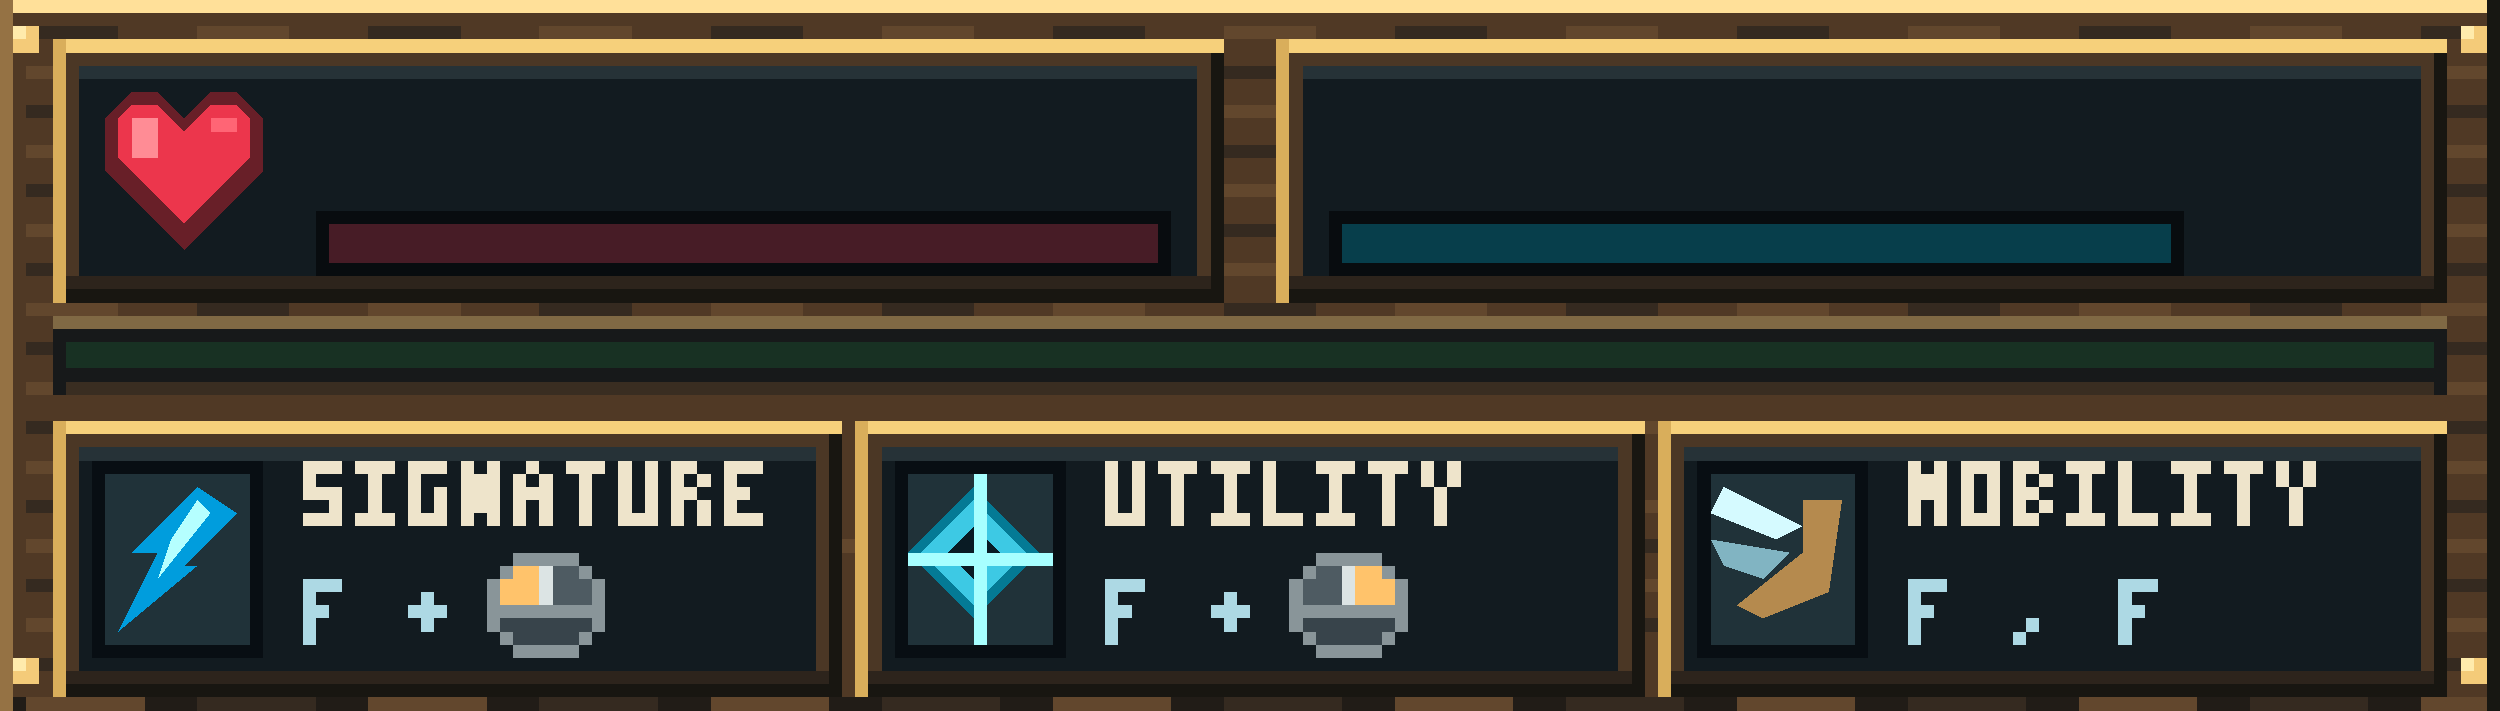
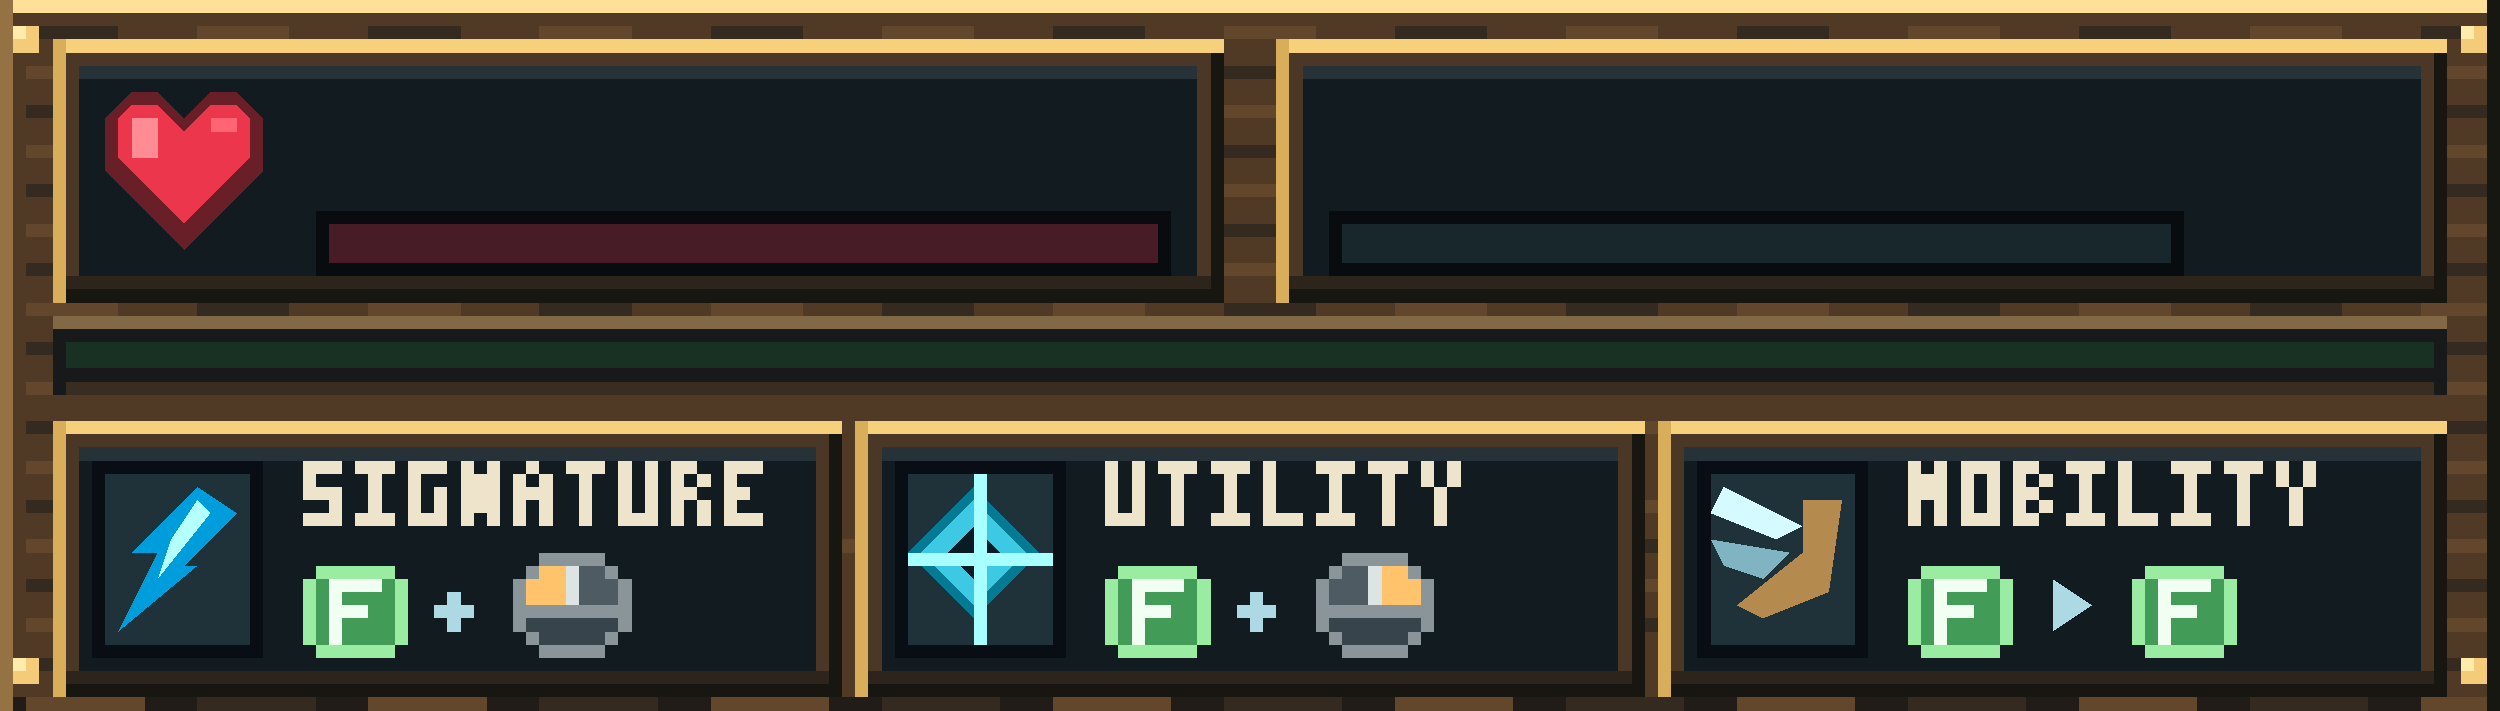
<svg xmlns="http://www.w3.org/2000/svg" width="190" height="54" viewBox="0 0 190 54" shape-rendering="crispEdges">
  <rect x="0" y="0" width="190" height="54" fill="#211c17" />
  <rect x="1" y="1" width="188" height="52" fill="#503925" />
  <rect x="2" y="2" width="7" height="1" fill="#352a20" />
  <rect x="15" y="2" width="7" height="1" fill="#62472d" />
  <rect x="28" y="2" width="7" height="1" fill="#352a20" />
  <rect x="41" y="2" width="7" height="1" fill="#62472d" />
  <rect x="54" y="2" width="7" height="1" fill="#352a20" />
  <rect x="67" y="2" width="7" height="1" fill="#62472d" />
  <rect x="80" y="2" width="7" height="1" fill="#352a20" />
  <rect x="93" y="2" width="7" height="1" fill="#62472d" />
  <rect x="106" y="2" width="7" height="1" fill="#352a20" />
  <rect x="119" y="2" width="7" height="1" fill="#62472d" />
  <rect x="132" y="2" width="7" height="1" fill="#352a20" />
  <rect x="145" y="2" width="7" height="1" fill="#62472d" />
  <rect x="158" y="2" width="7" height="1" fill="#352a20" />
  <rect x="171" y="2" width="7" height="1" fill="#62472d" />
  <rect x="184" y="2" width="7" height="1" fill="#352a20" />
  <rect x="2" y="5" width="10" height="1" fill="#62472d" />
  <rect x="15" y="5" width="10" height="1" fill="#352a20" />
  <rect x="28" y="5" width="10" height="1" fill="#62472d" />
  <rect x="41" y="5" width="10" height="1" fill="#352a20" />
  <rect x="54" y="5" width="10" height="1" fill="#62472d" />
  <rect x="67" y="5" width="10" height="1" fill="#352a20" />
  <rect x="80" y="5" width="10" height="1" fill="#62472d" />
  <rect x="93" y="5" width="10" height="1" fill="#352a20" />
  <rect x="106" y="5" width="10" height="1" fill="#62472d" />
  <rect x="119" y="5" width="10" height="1" fill="#352a20" />
  <rect x="132" y="5" width="10" height="1" fill="#62472d" />
  <rect x="145" y="5" width="10" height="1" fill="#352a20" />
  <rect x="158" y="5" width="10" height="1" fill="#62472d" />
  <rect x="171" y="5" width="10" height="1" fill="#352a20" />
  <rect x="184" y="5" width="10" height="1" fill="#62472d" />
  <rect x="2" y="8" width="6" height="1" fill="#352a20" />
  <rect x="15" y="8" width="6" height="1" fill="#62472d" />
  <rect x="28" y="8" width="6" height="1" fill="#352a20" />
  <rect x="41" y="8" width="6" height="1" fill="#62472d" />
  <rect x="54" y="8" width="6" height="1" fill="#352a20" />
  <rect x="67" y="8" width="6" height="1" fill="#62472d" />
  <rect x="80" y="8" width="6" height="1" fill="#352a20" />
  <rect x="93" y="8" width="6" height="1" fill="#62472d" />
  <rect x="106" y="8" width="6" height="1" fill="#352a20" />
  <rect x="119" y="8" width="6" height="1" fill="#62472d" />
  <rect x="132" y="8" width="6" height="1" fill="#352a20" />
  <rect x="145" y="8" width="6" height="1" fill="#62472d" />
  <rect x="158" y="8" width="6" height="1" fill="#352a20" />
  <rect x="171" y="8" width="6" height="1" fill="#62472d" />
  <rect x="184" y="8" width="6" height="1" fill="#352a20" />
  <rect x="2" y="11" width="9" height="1" fill="#62472d" />
  <rect x="15" y="11" width="9" height="1" fill="#352a20" />
  <rect x="28" y="11" width="9" height="1" fill="#62472d" />
  <rect x="41" y="11" width="9" height="1" fill="#352a20" />
  <rect x="54" y="11" width="9" height="1" fill="#62472d" />
  <rect x="67" y="11" width="9" height="1" fill="#352a20" />
  <rect x="80" y="11" width="9" height="1" fill="#62472d" />
  <rect x="93" y="11" width="9" height="1" fill="#352a20" />
  <rect x="106" y="11" width="9" height="1" fill="#62472d" />
  <rect x="119" y="11" width="9" height="1" fill="#352a20" />
  <rect x="132" y="11" width="9" height="1" fill="#62472d" />
  <rect x="145" y="11" width="9" height="1" fill="#352a20" />
  <rect x="158" y="11" width="9" height="1" fill="#62472d" />
  <rect x="171" y="11" width="9" height="1" fill="#352a20" />
  <rect x="184" y="11" width="9" height="1" fill="#62472d" />
  <rect x="2" y="14" width="5" height="1" fill="#352a20" />
  <rect x="15" y="14" width="5" height="1" fill="#62472d" />
  <rect x="28" y="14" width="5" height="1" fill="#352a20" />
  <rect x="41" y="14" width="5" height="1" fill="#62472d" />
  <rect x="54" y="14" width="5" height="1" fill="#352a20" />
  <rect x="67" y="14" width="5" height="1" fill="#62472d" />
  <rect x="80" y="14" width="5" height="1" fill="#352a20" />
  <rect x="93" y="14" width="5" height="1" fill="#62472d" />
  <rect x="106" y="14" width="5" height="1" fill="#352a20" />
  <rect x="119" y="14" width="5" height="1" fill="#62472d" />
  <rect x="132" y="14" width="5" height="1" fill="#352a20" />
  <rect x="145" y="14" width="5" height="1" fill="#62472d" />
  <rect x="158" y="14" width="5" height="1" fill="#352a20" />
  <rect x="171" y="14" width="5" height="1" fill="#62472d" />
  <rect x="184" y="14" width="5" height="1" fill="#352a20" />
  <rect x="2" y="17" width="8" height="1" fill="#62472d" />
  <rect x="15" y="17" width="8" height="1" fill="#352a20" />
  <rect x="28" y="17" width="8" height="1" fill="#62472d" />
  <rect x="41" y="17" width="8" height="1" fill="#352a20" />
  <rect x="54" y="17" width="8" height="1" fill="#62472d" />
  <rect x="67" y="17" width="8" height="1" fill="#352a20" />
  <rect x="80" y="17" width="8" height="1" fill="#62472d" />
  <rect x="93" y="17" width="8" height="1" fill="#352a20" />
  <rect x="106" y="17" width="8" height="1" fill="#62472d" />
  <rect x="119" y="17" width="8" height="1" fill="#352a20" />
  <rect x="132" y="17" width="8" height="1" fill="#62472d" />
  <rect x="145" y="17" width="8" height="1" fill="#352a20" />
  <rect x="158" y="17" width="8" height="1" fill="#62472d" />
  <rect x="171" y="17" width="8" height="1" fill="#352a20" />
  <rect x="184" y="17" width="8" height="1" fill="#62472d" />
  <rect x="2" y="20" width="11" height="1" fill="#352a20" />
  <rect x="15" y="20" width="11" height="1" fill="#62472d" />
  <rect x="28" y="20" width="11" height="1" fill="#352a20" />
  <rect x="41" y="20" width="11" height="1" fill="#62472d" />
  <rect x="54" y="20" width="11" height="1" fill="#352a20" />
  <rect x="67" y="20" width="11" height="1" fill="#62472d" />
  <rect x="80" y="20" width="11" height="1" fill="#352a20" />
  <rect x="93" y="20" width="11" height="1" fill="#62472d" />
  <rect x="106" y="20" width="11" height="1" fill="#352a20" />
  <rect x="119" y="20" width="11" height="1" fill="#62472d" />
  <rect x="132" y="20" width="11" height="1" fill="#352a20" />
  <rect x="145" y="20" width="11" height="1" fill="#62472d" />
  <rect x="158" y="20" width="11" height="1" fill="#352a20" />
  <rect x="171" y="20" width="11" height="1" fill="#62472d" />
  <rect x="184" y="20" width="11" height="1" fill="#352a20" />
  <rect x="2" y="23" width="7" height="1" fill="#62472d" />
  <rect x="15" y="23" width="7" height="1" fill="#352a20" />
  <rect x="28" y="23" width="7" height="1" fill="#62472d" />
  <rect x="41" y="23" width="7" height="1" fill="#352a20" />
  <rect x="54" y="23" width="7" height="1" fill="#62472d" />
  <rect x="67" y="23" width="7" height="1" fill="#352a20" />
  <rect x="80" y="23" width="7" height="1" fill="#62472d" />
  <rect x="93" y="23" width="7" height="1" fill="#352a20" />
  <rect x="106" y="23" width="7" height="1" fill="#62472d" />
  <rect x="119" y="23" width="7" height="1" fill="#352a20" />
  <rect x="132" y="23" width="7" height="1" fill="#62472d" />
  <rect x="145" y="23" width="7" height="1" fill="#352a20" />
  <rect x="158" y="23" width="7" height="1" fill="#62472d" />
  <rect x="171" y="23" width="7" height="1" fill="#352a20" />
  <rect x="184" y="23" width="7" height="1" fill="#62472d" />
  <rect x="2" y="26" width="10" height="1" fill="#352a20" />
  <rect x="15" y="26" width="10" height="1" fill="#62472d" />
  <rect x="28" y="26" width="10" height="1" fill="#352a20" />
  <rect x="41" y="26" width="10" height="1" fill="#62472d" />
  <rect x="54" y="26" width="10" height="1" fill="#352a20" />
  <rect x="67" y="26" width="10" height="1" fill="#62472d" />
  <rect x="80" y="26" width="10" height="1" fill="#352a20" />
  <rect x="93" y="26" width="10" height="1" fill="#62472d" />
  <rect x="106" y="26" width="10" height="1" fill="#352a20" />
  <rect x="119" y="26" width="10" height="1" fill="#62472d" />
  <rect x="132" y="26" width="10" height="1" fill="#352a20" />
  <rect x="145" y="26" width="10" height="1" fill="#62472d" />
  <rect x="158" y="26" width="10" height="1" fill="#352a20" />
  <rect x="171" y="26" width="10" height="1" fill="#62472d" />
  <rect x="184" y="26" width="10" height="1" fill="#352a20" />
  <rect x="2" y="29" width="6" height="1" fill="#62472d" />
  <rect x="15" y="29" width="6" height="1" fill="#352a20" />
  <rect x="28" y="29" width="6" height="1" fill="#62472d" />
  <rect x="41" y="29" width="6" height="1" fill="#352a20" />
  <rect x="54" y="29" width="6" height="1" fill="#62472d" />
  <rect x="67" y="29" width="6" height="1" fill="#352a20" />
  <rect x="80" y="29" width="6" height="1" fill="#62472d" />
  <rect x="93" y="29" width="6" height="1" fill="#352a20" />
  <rect x="106" y="29" width="6" height="1" fill="#62472d" />
  <rect x="119" y="29" width="6" height="1" fill="#352a20" />
  <rect x="132" y="29" width="6" height="1" fill="#62472d" />
  <rect x="145" y="29" width="6" height="1" fill="#352a20" />
  <rect x="158" y="29" width="6" height="1" fill="#62472d" />
  <rect x="171" y="29" width="6" height="1" fill="#352a20" />
  <rect x="184" y="29" width="6" height="1" fill="#62472d" />
  <rect x="2" y="32" width="9" height="1" fill="#352a20" />
  <rect x="15" y="32" width="9" height="1" fill="#62472d" />
  <rect x="28" y="32" width="9" height="1" fill="#352a20" />
  <rect x="41" y="32" width="9" height="1" fill="#62472d" />
  <rect x="54" y="32" width="9" height="1" fill="#352a20" />
  <rect x="67" y="32" width="9" height="1" fill="#62472d" />
  <rect x="80" y="32" width="9" height="1" fill="#352a20" />
  <rect x="93" y="32" width="9" height="1" fill="#62472d" />
  <rect x="106" y="32" width="9" height="1" fill="#352a20" />
  <rect x="119" y="32" width="9" height="1" fill="#62472d" />
  <rect x="132" y="32" width="9" height="1" fill="#352a20" />
  <rect x="145" y="32" width="9" height="1" fill="#62472d" />
  <rect x="158" y="32" width="9" height="1" fill="#352a20" />
  <rect x="171" y="32" width="9" height="1" fill="#62472d" />
  <rect x="184" y="32" width="9" height="1" fill="#352a20" />
  <rect x="2" y="35" width="5" height="1" fill="#62472d" />
  <rect x="15" y="35" width="5" height="1" fill="#352a20" />
  <rect x="28" y="35" width="5" height="1" fill="#62472d" />
  <rect x="41" y="35" width="5" height="1" fill="#352a20" />
  <rect x="54" y="35" width="5" height="1" fill="#62472d" />
  <rect x="67" y="35" width="5" height="1" fill="#352a20" />
  <rect x="80" y="35" width="5" height="1" fill="#62472d" />
  <rect x="93" y="35" width="5" height="1" fill="#352a20" />
  <rect x="106" y="35" width="5" height="1" fill="#62472d" />
  <rect x="119" y="35" width="5" height="1" fill="#352a20" />
  <rect x="132" y="35" width="5" height="1" fill="#62472d" />
  <rect x="145" y="35" width="5" height="1" fill="#352a20" />
  <rect x="158" y="35" width="5" height="1" fill="#62472d" />
  <rect x="171" y="35" width="5" height="1" fill="#352a20" />
  <rect x="184" y="35" width="5" height="1" fill="#62472d" />
  <rect x="2" y="38" width="8" height="1" fill="#352a20" />
  <rect x="15" y="38" width="8" height="1" fill="#62472d" />
  <rect x="28" y="38" width="8" height="1" fill="#352a20" />
  <rect x="41" y="38" width="8" height="1" fill="#62472d" />
  <rect x="54" y="38" width="8" height="1" fill="#352a20" />
  <rect x="67" y="38" width="8" height="1" fill="#62472d" />
  <rect x="80" y="38" width="8" height="1" fill="#352a20" />
  <rect x="93" y="38" width="8" height="1" fill="#62472d" />
  <rect x="106" y="38" width="8" height="1" fill="#352a20" />
  <rect x="119" y="38" width="8" height="1" fill="#62472d" />
  <rect x="132" y="38" width="8" height="1" fill="#352a20" />
  <rect x="145" y="38" width="8" height="1" fill="#62472d" />
  <rect x="158" y="38" width="8" height="1" fill="#352a20" />
  <rect x="171" y="38" width="8" height="1" fill="#62472d" />
  <rect x="184" y="38" width="8" height="1" fill="#352a20" />
  <rect x="2" y="41" width="11" height="1" fill="#62472d" />
  <rect x="15" y="41" width="11" height="1" fill="#352a20" />
  <rect x="28" y="41" width="11" height="1" fill="#62472d" />
  <rect x="41" y="41" width="11" height="1" fill="#352a20" />
  <rect x="54" y="41" width="11" height="1" fill="#62472d" />
  <rect x="67" y="41" width="11" height="1" fill="#352a20" />
  <rect x="80" y="41" width="11" height="1" fill="#62472d" />
  <rect x="93" y="41" width="11" height="1" fill="#352a20" />
  <rect x="106" y="41" width="11" height="1" fill="#62472d" />
  <rect x="119" y="41" width="11" height="1" fill="#352a20" />
  <rect x="132" y="41" width="11" height="1" fill="#62472d" />
  <rect x="145" y="41" width="11" height="1" fill="#352a20" />
  <rect x="158" y="41" width="11" height="1" fill="#62472d" />
  <rect x="171" y="41" width="11" height="1" fill="#352a20" />
  <rect x="184" y="41" width="11" height="1" fill="#62472d" />
  <rect x="2" y="44" width="7" height="1" fill="#352a20" />
  <rect x="15" y="44" width="7" height="1" fill="#62472d" />
  <rect x="28" y="44" width="7" height="1" fill="#352a20" />
  <rect x="41" y="44" width="7" height="1" fill="#62472d" />
  <rect x="54" y="44" width="7" height="1" fill="#352a20" />
  <rect x="67" y="44" width="7" height="1" fill="#62472d" />
  <rect x="80" y="44" width="7" height="1" fill="#352a20" />
  <rect x="93" y="44" width="7" height="1" fill="#62472d" />
  <rect x="106" y="44" width="7" height="1" fill="#352a20" />
  <rect x="119" y="44" width="7" height="1" fill="#62472d" />
  <rect x="132" y="44" width="7" height="1" fill="#352a20" />
  <rect x="145" y="44" width="7" height="1" fill="#62472d" />
  <rect x="158" y="44" width="7" height="1" fill="#352a20" />
  <rect x="171" y="44" width="7" height="1" fill="#62472d" />
  <rect x="184" y="44" width="7" height="1" fill="#352a20" />
  <rect x="2" y="47" width="10" height="1" fill="#62472d" />
  <rect x="15" y="47" width="10" height="1" fill="#352a20" />
  <rect x="28" y="47" width="10" height="1" fill="#62472d" />
  <rect x="41" y="47" width="10" height="1" fill="#352a20" />
  <rect x="54" y="47" width="10" height="1" fill="#62472d" />
  <rect x="67" y="47" width="10" height="1" fill="#352a20" />
  <rect x="80" y="47" width="10" height="1" fill="#62472d" />
  <rect x="93" y="47" width="10" height="1" fill="#352a20" />
  <rect x="106" y="47" width="10" height="1" fill="#62472d" />
  <rect x="119" y="47" width="10" height="1" fill="#352a20" />
  <rect x="132" y="47" width="10" height="1" fill="#62472d" />
  <rect x="145" y="47" width="10" height="1" fill="#352a20" />
  <rect x="158" y="47" width="10" height="1" fill="#62472d" />
  <rect x="171" y="47" width="10" height="1" fill="#352a20" />
  <rect x="184" y="47" width="10" height="1" fill="#62472d" />
  <rect x="2" y="50" width="6" height="1" fill="#352a20" />
  <rect x="15" y="50" width="6" height="1" fill="#62472d" />
  <rect x="28" y="50" width="6" height="1" fill="#352a20" />
  <rect x="41" y="50" width="6" height="1" fill="#62472d" />
  <rect x="54" y="50" width="6" height="1" fill="#352a20" />
  <rect x="67" y="50" width="6" height="1" fill="#62472d" />
  <rect x="80" y="50" width="6" height="1" fill="#352a20" />
  <rect x="93" y="50" width="6" height="1" fill="#62472d" />
  <rect x="106" y="50" width="6" height="1" fill="#352a20" />
  <rect x="119" y="50" width="6" height="1" fill="#62472d" />
  <rect x="132" y="50" width="6" height="1" fill="#352a20" />
  <rect x="145" y="50" width="6" height="1" fill="#62472d" />
  <rect x="158" y="50" width="6" height="1" fill="#352a20" />
  <rect x="171" y="50" width="6" height="1" fill="#62472d" />
  <rect x="184" y="50" width="6" height="1" fill="#352a20" />
  <rect x="2" y="53" width="9" height="1" fill="#62472d" />
  <rect x="15" y="53" width="9" height="1" fill="#352a20" />
  <rect x="28" y="53" width="9" height="1" fill="#62472d" />
  <rect x="41" y="53" width="9" height="1" fill="#352a20" />
  <rect x="54" y="53" width="9" height="1" fill="#62472d" />
  <rect x="67" y="53" width="9" height="1" fill="#352a20" />
  <rect x="80" y="53" width="9" height="1" fill="#62472d" />
  <rect x="93" y="53" width="9" height="1" fill="#352a20" />
  <rect x="106" y="53" width="9" height="1" fill="#62472d" />
  <rect x="119" y="53" width="9" height="1" fill="#352a20" />
  <rect x="132" y="53" width="9" height="1" fill="#62472d" />
  <rect x="145" y="53" width="9" height="1" fill="#352a20" />
  <rect x="158" y="53" width="9" height="1" fill="#62472d" />
  <rect x="171" y="53" width="9" height="1" fill="#352a20" />
  <rect x="184" y="53" width="9" height="1" fill="#62472d" />
  <rect x="0" y="0" width="190" height="1" fill="#ffe099" />
  <rect x="0" y="0" width="1" height="54" fill="#957244" />
  <rect x="189" y="0" width="1" height="54" fill="#171712" />
  <rect x="4" y="3" width="89" height="20" fill="#181611" />
  <rect x="4" y="3" width="89" height="1" fill="#f6d07b" />
  <rect x="4" y="3" width="1" height="20" fill="#d9ae5b" />
  <rect x="5" y="4" width="87" height="18" fill="#4b3725" />
  <rect x="6" y="5" width="85" height="16" fill="#121b20" />
  <rect x="6" y="5" width="85" height="1" fill="#263237" />
  <rect x="5" y="21" width="87" height="1" fill="#2d241c" />
  <rect x="97" y="3" width="89" height="20" fill="#181611" />
  <rect x="97" y="3" width="89" height="1" fill="#f6d07b" />
  <rect x="97" y="3" width="1" height="20" fill="#d9ae5b" />
  <rect x="98" y="4" width="87" height="18" fill="#4b3725" />
  <rect x="99" y="5" width="85" height="16" fill="#121b20" />
  <rect x="99" y="5" width="85" height="1" fill="#263237" />
  <rect x="98" y="21" width="87" height="1" fill="#2d241c" />
  <g transform="translate(8 7)">
    <polygon points="0,2 2,0 4,0 6,2 8,0 10,0 12,2 12,6 6,12 0,6" fill="#681f28" />
    <polygon points="1,2 2,1 4,1 6,3 8,1 10,1 11,2 11,5 6,10 1,5" fill="#ec364c" />
    <rect x="2" y="2" width="2" height="3" fill="#ff8c95" />
    <rect x="8" y="2" width="2" height="1" fill="#ff6575" />
  </g>
  <rect x="24" y="16" width="65" height="5" fill="#080c0f" />
  <rect x="25" y="17" width="63" height="3" fill="#471c26" />
  <rect x="101" y="16" width="65" height="5" fill="#080c0f" />
-   <rect x="102" y="17" width="63" height="3" fill="#073e4b" />
+   <rect x="102" y="17" width="63" height="3" fill="#18272b" />
  <rect x="4" y="24" width="182" height="6" fill="#17191a" />
  <rect x="4" y="24" width="182" height="1" fill="#806944" />
  <rect x="5" y="26" width="180" height="2" fill="#183123" />
  <rect x="5" y="29" width="180" height="1" fill="#392d21" />
  <rect x="4" y="32" width="60" height="21" fill="#181611" />
  <rect x="4" y="32" width="60" height="1" fill="#f6d07b" />
  <rect x="4" y="32" width="1" height="21" fill="#d9ae5b" />
  <rect x="5" y="33" width="58" height="19" fill="#4b3725" />
  <rect x="6" y="34" width="56" height="17" fill="#121b20" />
  <rect x="6" y="34" width="56" height="1" fill="#263237" />
  <rect x="5" y="51" width="58" height="1" fill="#2d241c" />
  <rect x="7" y="35" width="13" height="15" fill="#080e13" />
  <rect x="8" y="36" width="11" height="13" fill="#203239" />
  <polygon points="15,37 18,39 14,43 15,43 9,48 12,42 10,42" fill="#009ddd" />
  <polygon points="15,38 16,39 12,44 13,41" fill="#b5ffff" />
  <rect x="23" y="35" width="1" height="1" fill="#eee4cb" />
  <rect x="24" y="35" width="1" height="1" fill="#eee4cb" />
  <rect x="25" y="35" width="1" height="1" fill="#eee4cb" />
  <rect x="23" y="36" width="1" height="1" fill="#eee4cb" />
  <rect x="23" y="37" width="1" height="1" fill="#eee4cb" />
  <rect x="24" y="37" width="1" height="1" fill="#eee4cb" />
  <rect x="25" y="37" width="1" height="1" fill="#eee4cb" />
  <rect x="25" y="38" width="1" height="1" fill="#eee4cb" />
  <rect x="23" y="39" width="1" height="1" fill="#eee4cb" />
  <rect x="24" y="39" width="1" height="1" fill="#eee4cb" />
  <rect x="25" y="39" width="1" height="1" fill="#eee4cb" />
  <rect x="27" y="35" width="1" height="1" fill="#eee4cb" />
  <rect x="28" y="35" width="1" height="1" fill="#eee4cb" />
  <rect x="29" y="35" width="1" height="1" fill="#eee4cb" />
  <rect x="28" y="36" width="1" height="1" fill="#eee4cb" />
  <rect x="28" y="37" width="1" height="1" fill="#eee4cb" />
  <rect x="28" y="38" width="1" height="1" fill="#eee4cb" />
  <rect x="27" y="39" width="1" height="1" fill="#eee4cb" />
  <rect x="28" y="39" width="1" height="1" fill="#eee4cb" />
  <rect x="29" y="39" width="1" height="1" fill="#eee4cb" />
  <rect x="31" y="35" width="1" height="1" fill="#eee4cb" />
  <rect x="32" y="35" width="1" height="1" fill="#eee4cb" />
  <rect x="33" y="35" width="1" height="1" fill="#eee4cb" />
  <rect x="31" y="36" width="1" height="1" fill="#eee4cb" />
  <rect x="31" y="37" width="1" height="1" fill="#eee4cb" />
  <rect x="33" y="37" width="1" height="1" fill="#eee4cb" />
  <rect x="31" y="38" width="1" height="1" fill="#eee4cb" />
  <rect x="33" y="38" width="1" height="1" fill="#eee4cb" />
  <rect x="31" y="39" width="1" height="1" fill="#eee4cb" />
  <rect x="32" y="39" width="1" height="1" fill="#eee4cb" />
  <rect x="33" y="39" width="1" height="1" fill="#eee4cb" />
  <rect x="35" y="35" width="1" height="1" fill="#eee4cb" />
  <rect x="37" y="35" width="1" height="1" fill="#eee4cb" />
  <rect x="35" y="36" width="1" height="1" fill="#eee4cb" />
  <rect x="36" y="36" width="1" height="1" fill="#eee4cb" />
  <rect x="37" y="36" width="1" height="1" fill="#eee4cb" />
  <rect x="35" y="37" width="1" height="1" fill="#eee4cb" />
  <rect x="36" y="37" width="1" height="1" fill="#eee4cb" />
  <rect x="37" y="37" width="1" height="1" fill="#eee4cb" />
  <rect x="35" y="38" width="1" height="1" fill="#eee4cb" />
  <rect x="36" y="38" width="1" height="1" fill="#eee4cb" />
  <rect x="37" y="38" width="1" height="1" fill="#eee4cb" />
  <rect x="35" y="39" width="1" height="1" fill="#eee4cb" />
  <rect x="37" y="39" width="1" height="1" fill="#eee4cb" />
  <rect x="40" y="35" width="1" height="1" fill="#eee4cb" />
  <rect x="39" y="36" width="1" height="1" fill="#eee4cb" />
  <rect x="41" y="36" width="1" height="1" fill="#eee4cb" />
  <rect x="39" y="37" width="1" height="1" fill="#eee4cb" />
  <rect x="40" y="37" width="1" height="1" fill="#eee4cb" />
  <rect x="41" y="37" width="1" height="1" fill="#eee4cb" />
  <rect x="39" y="38" width="1" height="1" fill="#eee4cb" />
  <rect x="41" y="38" width="1" height="1" fill="#eee4cb" />
  <rect x="39" y="39" width="1" height="1" fill="#eee4cb" />
  <rect x="41" y="39" width="1" height="1" fill="#eee4cb" />
  <rect x="43" y="35" width="1" height="1" fill="#eee4cb" />
  <rect x="44" y="35" width="1" height="1" fill="#eee4cb" />
  <rect x="45" y="35" width="1" height="1" fill="#eee4cb" />
  <rect x="44" y="36" width="1" height="1" fill="#eee4cb" />
  <rect x="44" y="37" width="1" height="1" fill="#eee4cb" />
  <rect x="44" y="38" width="1" height="1" fill="#eee4cb" />
  <rect x="44" y="39" width="1" height="1" fill="#eee4cb" />
  <rect x="47" y="35" width="1" height="1" fill="#eee4cb" />
  <rect x="49" y="35" width="1" height="1" fill="#eee4cb" />
  <rect x="47" y="36" width="1" height="1" fill="#eee4cb" />
  <rect x="49" y="36" width="1" height="1" fill="#eee4cb" />
  <rect x="47" y="37" width="1" height="1" fill="#eee4cb" />
  <rect x="49" y="37" width="1" height="1" fill="#eee4cb" />
  <rect x="47" y="38" width="1" height="1" fill="#eee4cb" />
  <rect x="49" y="38" width="1" height="1" fill="#eee4cb" />
  <rect x="47" y="39" width="1" height="1" fill="#eee4cb" />
  <rect x="48" y="39" width="1" height="1" fill="#eee4cb" />
  <rect x="49" y="39" width="1" height="1" fill="#eee4cb" />
  <rect x="51" y="35" width="1" height="1" fill="#eee4cb" />
  <rect x="52" y="35" width="1" height="1" fill="#eee4cb" />
  <rect x="51" y="36" width="1" height="1" fill="#eee4cb" />
  <rect x="53" y="36" width="1" height="1" fill="#eee4cb" />
  <rect x="51" y="37" width="1" height="1" fill="#eee4cb" />
  <rect x="52" y="37" width="1" height="1" fill="#eee4cb" />
  <rect x="51" y="38" width="1" height="1" fill="#eee4cb" />
  <rect x="53" y="38" width="1" height="1" fill="#eee4cb" />
  <rect x="51" y="39" width="1" height="1" fill="#eee4cb" />
  <rect x="53" y="39" width="1" height="1" fill="#eee4cb" />
  <rect x="55" y="35" width="1" height="1" fill="#eee4cb" />
  <rect x="56" y="35" width="1" height="1" fill="#eee4cb" />
  <rect x="57" y="35" width="1" height="1" fill="#eee4cb" />
  <rect x="55" y="36" width="1" height="1" fill="#eee4cb" />
  <rect x="55" y="37" width="1" height="1" fill="#eee4cb" />
  <rect x="56" y="37" width="1" height="1" fill="#eee4cb" />
  <rect x="55" y="38" width="1" height="1" fill="#eee4cb" />
  <rect x="55" y="39" width="1" height="1" fill="#eee4cb" />
  <rect x="56" y="39" width="1" height="1" fill="#eee4cb" />
  <rect x="57" y="39" width="1" height="1" fill="#eee4cb" />
-   <rect x="23" y="44" width="1" height="1" fill="#add9e4" />
-   <rect x="24" y="44" width="1" height="1" fill="#add9e4" />
-   <rect x="25" y="44" width="1" height="1" fill="#add9e4" />
-   <rect x="23" y="45" width="1" height="1" fill="#add9e4" />
-   <rect x="23" y="46" width="1" height="1" fill="#add9e4" />
-   <rect x="24" y="46" width="1" height="1" fill="#add9e4" />
-   <rect x="23" y="47" width="1" height="1" fill="#add9e4" />
-   <rect x="23" y="48" width="1" height="1" fill="#add9e4" />
-   <rect x="32" y="45" width="1" height="1" fill="#add9e4" />
-   <rect x="31" y="46" width="1" height="1" fill="#add9e4" />
-   <rect x="32" y="46" width="1" height="1" fill="#add9e4" />
+   <rect x="24" y="43" width="6" height="7" fill="#9beca3" />
+   <rect x="23" y="44" width="8" height="5" fill="#9beca3" />
+   <rect x="24" y="44" width="6" height="5" fill="#439b58" />
+   <rect x="25" y="44" width="1" height="1" fill="#f0fff2" />
+   <rect x="26" y="44" width="1" height="1" fill="#f0fff2" />
+   <rect x="27" y="44" width="1" height="1" fill="#f0fff2" />
+   <rect x="28" y="44" width="1" height="1" fill="#f0fff2" />
+   <rect x="25" y="45" width="1" height="1" fill="#f0fff2" />
+   <rect x="25" y="46" width="1" height="1" fill="#f0fff2" />
+   <rect x="26" y="46" width="1" height="1" fill="#f0fff2" />
+   <rect x="27" y="46" width="1" height="1" fill="#f0fff2" />
+   <rect x="25" y="47" width="1" height="1" fill="#f0fff2" />
+   <rect x="25" y="48" width="1" height="1" fill="#f0fff2" />
+   <rect x="34" y="45" width="1" height="1" fill="#add9e4" />
  <rect x="33" y="46" width="1" height="1" fill="#add9e4" />
-   <rect x="32" y="47" width="1" height="1" fill="#add9e4" />
-   <rect x="39" y="42" width="1" height="1" fill="#899599" />
-   <rect x="40" y="42" width="1" height="1" fill="#899599" />
+   <rect x="34" y="46" width="1" height="1" fill="#add9e4" />
+   <rect x="35" y="46" width="1" height="1" fill="#add9e4" />
+   <rect x="34" y="47" width="1" height="1" fill="#add9e4" />
  <rect x="41" y="42" width="1" height="1" fill="#899599" />
  <rect x="42" y="42" width="1" height="1" fill="#899599" />
  <rect x="43" y="42" width="1" height="1" fill="#899599" />
-   <rect x="38" y="43" width="1" height="1" fill="#899599" />
-   <rect x="39" y="43" width="1" height="1" fill="#ffc36b" />
-   <rect x="40" y="43" width="1" height="1" fill="#ffc36b" />
-   <rect x="41" y="43" width="1" height="1" fill="#dce4e4" />
-   <rect x="42" y="43" width="1" height="1" fill="#4e5b62" />
-   <rect x="43" y="43" width="1" height="1" fill="#4e5b62" />
-   <rect x="44" y="43" width="1" height="1" fill="#899599" />
-   <rect x="37" y="44" width="1" height="1" fill="#899599" />
-   <rect x="38" y="44" width="1" height="1" fill="#ffc36b" />
-   <rect x="39" y="44" width="1" height="1" fill="#ffc36b" />
+   <rect x="44" y="42" width="1" height="1" fill="#899599" />
+   <rect x="45" y="42" width="1" height="1" fill="#899599" />
+   <rect x="40" y="43" width="1" height="1" fill="#899599" />
+   <rect x="41" y="43" width="1" height="1" fill="#ffc36b" />
+   <rect x="42" y="43" width="1" height="1" fill="#ffc36b" />
+   <rect x="43" y="43" width="1" height="1" fill="#dce4e4" />
+   <rect x="44" y="43" width="1" height="1" fill="#4e5b62" />
+   <rect x="45" y="43" width="1" height="1" fill="#4e5b62" />
+   <rect x="46" y="43" width="1" height="1" fill="#899599" />
+   <rect x="39" y="44" width="1" height="1" fill="#899599" />
  <rect x="40" y="44" width="1" height="1" fill="#ffc36b" />
-   <rect x="41" y="44" width="1" height="1" fill="#dce4e4" />
-   <rect x="42" y="44" width="1" height="1" fill="#4e5b62" />
-   <rect x="43" y="44" width="1" height="1" fill="#4e5b62" />
+   <rect x="41" y="44" width="1" height="1" fill="#ffc36b" />
+   <rect x="42" y="44" width="1" height="1" fill="#ffc36b" />
+   <rect x="43" y="44" width="1" height="1" fill="#dce4e4" />
  <rect x="44" y="44" width="1" height="1" fill="#4e5b62" />
-   <rect x="45" y="44" width="1" height="1" fill="#899599" />
-   <rect x="37" y="45" width="1" height="1" fill="#899599" />
-   <rect x="38" y="45" width="1" height="1" fill="#ffc36b" />
-   <rect x="39" y="45" width="1" height="1" fill="#ffc36b" />
+   <rect x="45" y="44" width="1" height="1" fill="#4e5b62" />
+   <rect x="46" y="44" width="1" height="1" fill="#4e5b62" />
+   <rect x="47" y="44" width="1" height="1" fill="#899599" />
+   <rect x="39" y="45" width="1" height="1" fill="#899599" />
  <rect x="40" y="45" width="1" height="1" fill="#ffc36b" />
-   <rect x="41" y="45" width="1" height="1" fill="#dce4e4" />
-   <rect x="42" y="45" width="1" height="1" fill="#4e5b62" />
-   <rect x="43" y="45" width="1" height="1" fill="#4e5b62" />
+   <rect x="41" y="45" width="1" height="1" fill="#ffc36b" />
+   <rect x="42" y="45" width="1" height="1" fill="#ffc36b" />
+   <rect x="43" y="45" width="1" height="1" fill="#dce4e4" />
  <rect x="44" y="45" width="1" height="1" fill="#4e5b62" />
-   <rect x="45" y="45" width="1" height="1" fill="#899599" />
-   <rect x="37" y="46" width="1" height="1" fill="#899599" />
-   <rect x="38" y="46" width="1" height="1" fill="#899599" />
+   <rect x="45" y="45" width="1" height="1" fill="#4e5b62" />
+   <rect x="46" y="45" width="1" height="1" fill="#4e5b62" />
+   <rect x="47" y="45" width="1" height="1" fill="#899599" />
  <rect x="39" y="46" width="1" height="1" fill="#899599" />
  <rect x="40" y="46" width="1" height="1" fill="#899599" />
  <rect x="41" y="46" width="1" height="1" fill="#899599" />
  <rect x="42" y="46" width="1" height="1" fill="#899599" />
  <rect x="43" y="46" width="1" height="1" fill="#899599" />
  <rect x="44" y="46" width="1" height="1" fill="#899599" />
  <rect x="45" y="46" width="1" height="1" fill="#899599" />
-   <rect x="37" y="47" width="1" height="1" fill="#899599" />
-   <rect x="38" y="47" width="1" height="1" fill="#38444b" />
-   <rect x="39" y="47" width="1" height="1" fill="#38444b" />
+   <rect x="46" y="46" width="1" height="1" fill="#899599" />
+   <rect x="47" y="46" width="1" height="1" fill="#899599" />
+   <rect x="39" y="47" width="1" height="1" fill="#899599" />
  <rect x="40" y="47" width="1" height="1" fill="#38444b" />
  <rect x="41" y="47" width="1" height="1" fill="#38444b" />
  <rect x="42" y="47" width="1" height="1" fill="#38444b" />
  <rect x="43" y="47" width="1" height="1" fill="#38444b" />
  <rect x="44" y="47" width="1" height="1" fill="#38444b" />
-   <rect x="45" y="47" width="1" height="1" fill="#899599" />
-   <rect x="38" y="48" width="1" height="1" fill="#899599" />
-   <rect x="39" y="48" width="1" height="1" fill="#38444b" />
-   <rect x="40" y="48" width="1" height="1" fill="#38444b" />
+   <rect x="45" y="47" width="1" height="1" fill="#38444b" />
+   <rect x="46" y="47" width="1" height="1" fill="#38444b" />
+   <rect x="47" y="47" width="1" height="1" fill="#899599" />
+   <rect x="40" y="48" width="1" height="1" fill="#899599" />
  <rect x="41" y="48" width="1" height="1" fill="#38444b" />
  <rect x="42" y="48" width="1" height="1" fill="#38444b" />
  <rect x="43" y="48" width="1" height="1" fill="#38444b" />
-   <rect x="44" y="48" width="1" height="1" fill="#899599" />
-   <rect x="39" y="49" width="1" height="1" fill="#899599" />
-   <rect x="40" y="49" width="1" height="1" fill="#899599" />
+   <rect x="44" y="48" width="1" height="1" fill="#38444b" />
+   <rect x="45" y="48" width="1" height="1" fill="#38444b" />
+   <rect x="46" y="48" width="1" height="1" fill="#899599" />
  <rect x="41" y="49" width="1" height="1" fill="#899599" />
  <rect x="42" y="49" width="1" height="1" fill="#899599" />
  <rect x="43" y="49" width="1" height="1" fill="#899599" />
+   <rect x="44" y="49" width="1" height="1" fill="#899599" />
+   <rect x="45" y="49" width="1" height="1" fill="#899599" />
  <rect x="65" y="32" width="60" height="21" fill="#181611" />
  <rect x="65" y="32" width="60" height="1" fill="#f6d07b" />
  <rect x="65" y="32" width="1" height="21" fill="#d9ae5b" />
  <rect x="66" y="33" width="58" height="19" fill="#4b3725" />
  <rect x="67" y="34" width="56" height="17" fill="#121b20" />
  <rect x="67" y="34" width="56" height="1" fill="#263237" />
  <rect x="66" y="51" width="58" height="1" fill="#2d241c" />
  <rect x="68" y="35" width="13" height="15" fill="#080e13" />
  <rect x="69" y="36" width="11" height="13" fill="#203239" />
  <polygon points="74,37 79,42 74,47 69,42" fill="#047a95" />
  <polygon points="74,38 78,42 74,46 70,42" fill="#3dc9e4" />
  <polygon points="74,40 76,42 74,44 72,42" fill="#091b24" />
  <rect x="74" y="36" width="1" height="13" fill="#a7ffff" />
  <rect x="69" y="42" width="11" height="1" fill="#a7ffff" />
  <rect x="84" y="35" width="1" height="1" fill="#eee4cb" />
  <rect x="86" y="35" width="1" height="1" fill="#eee4cb" />
  <rect x="84" y="36" width="1" height="1" fill="#eee4cb" />
  <rect x="86" y="36" width="1" height="1" fill="#eee4cb" />
  <rect x="84" y="37" width="1" height="1" fill="#eee4cb" />
  <rect x="86" y="37" width="1" height="1" fill="#eee4cb" />
  <rect x="84" y="38" width="1" height="1" fill="#eee4cb" />
  <rect x="86" y="38" width="1" height="1" fill="#eee4cb" />
  <rect x="84" y="39" width="1" height="1" fill="#eee4cb" />
  <rect x="85" y="39" width="1" height="1" fill="#eee4cb" />
  <rect x="86" y="39" width="1" height="1" fill="#eee4cb" />
  <rect x="88" y="35" width="1" height="1" fill="#eee4cb" />
  <rect x="89" y="35" width="1" height="1" fill="#eee4cb" />
  <rect x="90" y="35" width="1" height="1" fill="#eee4cb" />
  <rect x="89" y="36" width="1" height="1" fill="#eee4cb" />
  <rect x="89" y="37" width="1" height="1" fill="#eee4cb" />
  <rect x="89" y="38" width="1" height="1" fill="#eee4cb" />
  <rect x="89" y="39" width="1" height="1" fill="#eee4cb" />
  <rect x="92" y="35" width="1" height="1" fill="#eee4cb" />
  <rect x="93" y="35" width="1" height="1" fill="#eee4cb" />
  <rect x="94" y="35" width="1" height="1" fill="#eee4cb" />
  <rect x="93" y="36" width="1" height="1" fill="#eee4cb" />
  <rect x="93" y="37" width="1" height="1" fill="#eee4cb" />
  <rect x="93" y="38" width="1" height="1" fill="#eee4cb" />
  <rect x="92" y="39" width="1" height="1" fill="#eee4cb" />
  <rect x="93" y="39" width="1" height="1" fill="#eee4cb" />
  <rect x="94" y="39" width="1" height="1" fill="#eee4cb" />
  <rect x="96" y="35" width="1" height="1" fill="#eee4cb" />
  <rect x="96" y="36" width="1" height="1" fill="#eee4cb" />
  <rect x="96" y="37" width="1" height="1" fill="#eee4cb" />
  <rect x="96" y="38" width="1" height="1" fill="#eee4cb" />
  <rect x="96" y="39" width="1" height="1" fill="#eee4cb" />
  <rect x="97" y="39" width="1" height="1" fill="#eee4cb" />
  <rect x="98" y="39" width="1" height="1" fill="#eee4cb" />
  <rect x="100" y="35" width="1" height="1" fill="#eee4cb" />
  <rect x="101" y="35" width="1" height="1" fill="#eee4cb" />
  <rect x="102" y="35" width="1" height="1" fill="#eee4cb" />
  <rect x="101" y="36" width="1" height="1" fill="#eee4cb" />
  <rect x="101" y="37" width="1" height="1" fill="#eee4cb" />
  <rect x="101" y="38" width="1" height="1" fill="#eee4cb" />
  <rect x="100" y="39" width="1" height="1" fill="#eee4cb" />
  <rect x="101" y="39" width="1" height="1" fill="#eee4cb" />
  <rect x="102" y="39" width="1" height="1" fill="#eee4cb" />
  <rect x="104" y="35" width="1" height="1" fill="#eee4cb" />
  <rect x="105" y="35" width="1" height="1" fill="#eee4cb" />
  <rect x="106" y="35" width="1" height="1" fill="#eee4cb" />
  <rect x="105" y="36" width="1" height="1" fill="#eee4cb" />
  <rect x="105" y="37" width="1" height="1" fill="#eee4cb" />
  <rect x="105" y="38" width="1" height="1" fill="#eee4cb" />
  <rect x="105" y="39" width="1" height="1" fill="#eee4cb" />
  <rect x="108" y="35" width="1" height="1" fill="#eee4cb" />
  <rect x="110" y="35" width="1" height="1" fill="#eee4cb" />
  <rect x="108" y="36" width="1" height="1" fill="#eee4cb" />
  <rect x="110" y="36" width="1" height="1" fill="#eee4cb" />
  <rect x="109" y="37" width="1" height="1" fill="#eee4cb" />
  <rect x="109" y="38" width="1" height="1" fill="#eee4cb" />
  <rect x="109" y="39" width="1" height="1" fill="#eee4cb" />
-   <rect x="84" y="44" width="1" height="1" fill="#add9e4" />
-   <rect x="85" y="44" width="1" height="1" fill="#add9e4" />
-   <rect x="86" y="44" width="1" height="1" fill="#add9e4" />
-   <rect x="84" y="45" width="1" height="1" fill="#add9e4" />
-   <rect x="84" y="46" width="1" height="1" fill="#add9e4" />
-   <rect x="85" y="46" width="1" height="1" fill="#add9e4" />
-   <rect x="84" y="47" width="1" height="1" fill="#add9e4" />
-   <rect x="84" y="48" width="1" height="1" fill="#add9e4" />
-   <rect x="93" y="45" width="1" height="1" fill="#add9e4" />
-   <rect x="92" y="46" width="1" height="1" fill="#add9e4" />
-   <rect x="93" y="46" width="1" height="1" fill="#add9e4" />
+   <rect x="85" y="43" width="6" height="7" fill="#9beca3" />
+   <rect x="84" y="44" width="8" height="5" fill="#9beca3" />
+   <rect x="85" y="44" width="6" height="5" fill="#439b58" />
+   <rect x="86" y="44" width="1" height="1" fill="#f0fff2" />
+   <rect x="87" y="44" width="1" height="1" fill="#f0fff2" />
+   <rect x="88" y="44" width="1" height="1" fill="#f0fff2" />
+   <rect x="89" y="44" width="1" height="1" fill="#f0fff2" />
+   <rect x="86" y="45" width="1" height="1" fill="#f0fff2" />
+   <rect x="86" y="46" width="1" height="1" fill="#f0fff2" />
+   <rect x="87" y="46" width="1" height="1" fill="#f0fff2" />
+   <rect x="88" y="46" width="1" height="1" fill="#f0fff2" />
+   <rect x="86" y="47" width="1" height="1" fill="#f0fff2" />
+   <rect x="86" y="48" width="1" height="1" fill="#f0fff2" />
+   <rect x="95" y="45" width="1" height="1" fill="#add9e4" />
  <rect x="94" y="46" width="1" height="1" fill="#add9e4" />
-   <rect x="93" y="47" width="1" height="1" fill="#add9e4" />
-   <rect x="100" y="42" width="1" height="1" fill="#899599" />
-   <rect x="101" y="42" width="1" height="1" fill="#899599" />
+   <rect x="95" y="46" width="1" height="1" fill="#add9e4" />
+   <rect x="96" y="46" width="1" height="1" fill="#add9e4" />
+   <rect x="95" y="47" width="1" height="1" fill="#add9e4" />
  <rect x="102" y="42" width="1" height="1" fill="#899599" />
  <rect x="103" y="42" width="1" height="1" fill="#899599" />
  <rect x="104" y="42" width="1" height="1" fill="#899599" />
-   <rect x="99" y="43" width="1" height="1" fill="#899599" />
-   <rect x="100" y="43" width="1" height="1" fill="#4e5b62" />
-   <rect x="101" y="43" width="1" height="1" fill="#4e5b62" />
-   <rect x="102" y="43" width="1" height="1" fill="#dce4e4" />
-   <rect x="103" y="43" width="1" height="1" fill="#ffc36b" />
-   <rect x="104" y="43" width="1" height="1" fill="#ffc36b" />
-   <rect x="105" y="43" width="1" height="1" fill="#899599" />
-   <rect x="98" y="44" width="1" height="1" fill="#899599" />
-   <rect x="99" y="44" width="1" height="1" fill="#4e5b62" />
-   <rect x="100" y="44" width="1" height="1" fill="#4e5b62" />
+   <rect x="105" y="42" width="1" height="1" fill="#899599" />
+   <rect x="106" y="42" width="1" height="1" fill="#899599" />
+   <rect x="101" y="43" width="1" height="1" fill="#899599" />
+   <rect x="102" y="43" width="1" height="1" fill="#4e5b62" />
+   <rect x="103" y="43" width="1" height="1" fill="#4e5b62" />
+   <rect x="104" y="43" width="1" height="1" fill="#dce4e4" />
+   <rect x="105" y="43" width="1" height="1" fill="#ffc36b" />
+   <rect x="106" y="43" width="1" height="1" fill="#ffc36b" />
+   <rect x="107" y="43" width="1" height="1" fill="#899599" />
+   <rect x="100" y="44" width="1" height="1" fill="#899599" />
  <rect x="101" y="44" width="1" height="1" fill="#4e5b62" />
-   <rect x="102" y="44" width="1" height="1" fill="#dce4e4" />
-   <rect x="103" y="44" width="1" height="1" fill="#ffc36b" />
-   <rect x="104" y="44" width="1" height="1" fill="#ffc36b" />
+   <rect x="102" y="44" width="1" height="1" fill="#4e5b62" />
+   <rect x="103" y="44" width="1" height="1" fill="#4e5b62" />
+   <rect x="104" y="44" width="1" height="1" fill="#dce4e4" />
  <rect x="105" y="44" width="1" height="1" fill="#ffc36b" />
-   <rect x="106" y="44" width="1" height="1" fill="#899599" />
-   <rect x="98" y="45" width="1" height="1" fill="#899599" />
-   <rect x="99" y="45" width="1" height="1" fill="#4e5b62" />
-   <rect x="100" y="45" width="1" height="1" fill="#4e5b62" />
+   <rect x="106" y="44" width="1" height="1" fill="#ffc36b" />
+   <rect x="107" y="44" width="1" height="1" fill="#ffc36b" />
+   <rect x="108" y="44" width="1" height="1" fill="#899599" />
+   <rect x="100" y="45" width="1" height="1" fill="#899599" />
  <rect x="101" y="45" width="1" height="1" fill="#4e5b62" />
-   <rect x="102" y="45" width="1" height="1" fill="#dce4e4" />
-   <rect x="103" y="45" width="1" height="1" fill="#ffc36b" />
-   <rect x="104" y="45" width="1" height="1" fill="#ffc36b" />
+   <rect x="102" y="45" width="1" height="1" fill="#4e5b62" />
+   <rect x="103" y="45" width="1" height="1" fill="#4e5b62" />
+   <rect x="104" y="45" width="1" height="1" fill="#dce4e4" />
  <rect x="105" y="45" width="1" height="1" fill="#ffc36b" />
-   <rect x="106" y="45" width="1" height="1" fill="#899599" />
-   <rect x="98" y="46" width="1" height="1" fill="#899599" />
-   <rect x="99" y="46" width="1" height="1" fill="#899599" />
+   <rect x="106" y="45" width="1" height="1" fill="#ffc36b" />
+   <rect x="107" y="45" width="1" height="1" fill="#ffc36b" />
+   <rect x="108" y="45" width="1" height="1" fill="#899599" />
  <rect x="100" y="46" width="1" height="1" fill="#899599" />
  <rect x="101" y="46" width="1" height="1" fill="#899599" />
  <rect x="102" y="46" width="1" height="1" fill="#899599" />
  <rect x="103" y="46" width="1" height="1" fill="#899599" />
  <rect x="104" y="46" width="1" height="1" fill="#899599" />
  <rect x="105" y="46" width="1" height="1" fill="#899599" />
  <rect x="106" y="46" width="1" height="1" fill="#899599" />
-   <rect x="98" y="47" width="1" height="1" fill="#899599" />
-   <rect x="99" y="47" width="1" height="1" fill="#38444b" />
-   <rect x="100" y="47" width="1" height="1" fill="#38444b" />
+   <rect x="107" y="46" width="1" height="1" fill="#899599" />
+   <rect x="108" y="46" width="1" height="1" fill="#899599" />
+   <rect x="100" y="47" width="1" height="1" fill="#899599" />
  <rect x="101" y="47" width="1" height="1" fill="#38444b" />
  <rect x="102" y="47" width="1" height="1" fill="#38444b" />
  <rect x="103" y="47" width="1" height="1" fill="#38444b" />
  <rect x="104" y="47" width="1" height="1" fill="#38444b" />
  <rect x="105" y="47" width="1" height="1" fill="#38444b" />
-   <rect x="106" y="47" width="1" height="1" fill="#899599" />
-   <rect x="99" y="48" width="1" height="1" fill="#899599" />
-   <rect x="100" y="48" width="1" height="1" fill="#38444b" />
-   <rect x="101" y="48" width="1" height="1" fill="#38444b" />
+   <rect x="106" y="47" width="1" height="1" fill="#38444b" />
+   <rect x="107" y="47" width="1" height="1" fill="#38444b" />
+   <rect x="108" y="47" width="1" height="1" fill="#899599" />
+   <rect x="101" y="48" width="1" height="1" fill="#899599" />
  <rect x="102" y="48" width="1" height="1" fill="#38444b" />
  <rect x="103" y="48" width="1" height="1" fill="#38444b" />
  <rect x="104" y="48" width="1" height="1" fill="#38444b" />
-   <rect x="105" y="48" width="1" height="1" fill="#899599" />
-   <rect x="100" y="49" width="1" height="1" fill="#899599" />
-   <rect x="101" y="49" width="1" height="1" fill="#899599" />
+   <rect x="105" y="48" width="1" height="1" fill="#38444b" />
+   <rect x="106" y="48" width="1" height="1" fill="#38444b" />
+   <rect x="107" y="48" width="1" height="1" fill="#899599" />
  <rect x="102" y="49" width="1" height="1" fill="#899599" />
  <rect x="103" y="49" width="1" height="1" fill="#899599" />
  <rect x="104" y="49" width="1" height="1" fill="#899599" />
+   <rect x="105" y="49" width="1" height="1" fill="#899599" />
+   <rect x="106" y="49" width="1" height="1" fill="#899599" />
  <rect x="126" y="32" width="60" height="21" fill="#181611" />
  <rect x="126" y="32" width="60" height="1" fill="#f6d07b" />
  <rect x="126" y="32" width="1" height="21" fill="#d9ae5b" />
  <rect x="127" y="33" width="58" height="19" fill="#4b3725" />
  <rect x="128" y="34" width="56" height="17" fill="#121b20" />
  <rect x="128" y="34" width="56" height="1" fill="#263237" />
  <rect x="127" y="51" width="58" height="1" fill="#2d241c" />
  <rect x="129" y="35" width="13" height="15" fill="#080e13" />
  <rect x="130" y="36" width="11" height="13" fill="#203239" />
  <polygon points="137,38 140,38 139,45 134,47 132,46 137,42" fill="#b58a4e" />
  <polygon points="131,37 137,40 135,41 130,39" fill="#d5faff" />
  <polygon points="130,41 136,42 134,44 131,43" fill="#81b4c2" />
  <rect x="145" y="35" width="1" height="1" fill="#eee4cb" />
  <rect x="147" y="35" width="1" height="1" fill="#eee4cb" />
  <rect x="145" y="36" width="1" height="1" fill="#eee4cb" />
  <rect x="146" y="36" width="1" height="1" fill="#eee4cb" />
  <rect x="147" y="36" width="1" height="1" fill="#eee4cb" />
  <rect x="145" y="37" width="1" height="1" fill="#eee4cb" />
  <rect x="146" y="37" width="1" height="1" fill="#eee4cb" />
  <rect x="147" y="37" width="1" height="1" fill="#eee4cb" />
  <rect x="145" y="38" width="1" height="1" fill="#eee4cb" />
  <rect x="147" y="38" width="1" height="1" fill="#eee4cb" />
  <rect x="145" y="39" width="1" height="1" fill="#eee4cb" />
  <rect x="147" y="39" width="1" height="1" fill="#eee4cb" />
  <rect x="149" y="35" width="1" height="1" fill="#eee4cb" />
  <rect x="150" y="35" width="1" height="1" fill="#eee4cb" />
  <rect x="151" y="35" width="1" height="1" fill="#eee4cb" />
  <rect x="149" y="36" width="1" height="1" fill="#eee4cb" />
  <rect x="151" y="36" width="1" height="1" fill="#eee4cb" />
  <rect x="149" y="37" width="1" height="1" fill="#eee4cb" />
  <rect x="151" y="37" width="1" height="1" fill="#eee4cb" />
  <rect x="149" y="38" width="1" height="1" fill="#eee4cb" />
  <rect x="151" y="38" width="1" height="1" fill="#eee4cb" />
  <rect x="149" y="39" width="1" height="1" fill="#eee4cb" />
  <rect x="150" y="39" width="1" height="1" fill="#eee4cb" />
  <rect x="151" y="39" width="1" height="1" fill="#eee4cb" />
  <rect x="153" y="35" width="1" height="1" fill="#eee4cb" />
  <rect x="154" y="35" width="1" height="1" fill="#eee4cb" />
  <rect x="153" y="36" width="1" height="1" fill="#eee4cb" />
  <rect x="155" y="36" width="1" height="1" fill="#eee4cb" />
  <rect x="153" y="37" width="1" height="1" fill="#eee4cb" />
  <rect x="154" y="37" width="1" height="1" fill="#eee4cb" />
  <rect x="153" y="38" width="1" height="1" fill="#eee4cb" />
  <rect x="155" y="38" width="1" height="1" fill="#eee4cb" />
  <rect x="153" y="39" width="1" height="1" fill="#eee4cb" />
  <rect x="154" y="39" width="1" height="1" fill="#eee4cb" />
  <rect x="157" y="35" width="1" height="1" fill="#eee4cb" />
  <rect x="158" y="35" width="1" height="1" fill="#eee4cb" />
  <rect x="159" y="35" width="1" height="1" fill="#eee4cb" />
  <rect x="158" y="36" width="1" height="1" fill="#eee4cb" />
  <rect x="158" y="37" width="1" height="1" fill="#eee4cb" />
  <rect x="158" y="38" width="1" height="1" fill="#eee4cb" />
  <rect x="157" y="39" width="1" height="1" fill="#eee4cb" />
  <rect x="158" y="39" width="1" height="1" fill="#eee4cb" />
  <rect x="159" y="39" width="1" height="1" fill="#eee4cb" />
  <rect x="161" y="35" width="1" height="1" fill="#eee4cb" />
  <rect x="161" y="36" width="1" height="1" fill="#eee4cb" />
  <rect x="161" y="37" width="1" height="1" fill="#eee4cb" />
  <rect x="161" y="38" width="1" height="1" fill="#eee4cb" />
  <rect x="161" y="39" width="1" height="1" fill="#eee4cb" />
  <rect x="162" y="39" width="1" height="1" fill="#eee4cb" />
  <rect x="163" y="39" width="1" height="1" fill="#eee4cb" />
  <rect x="165" y="35" width="1" height="1" fill="#eee4cb" />
  <rect x="166" y="35" width="1" height="1" fill="#eee4cb" />
  <rect x="167" y="35" width="1" height="1" fill="#eee4cb" />
  <rect x="166" y="36" width="1" height="1" fill="#eee4cb" />
  <rect x="166" y="37" width="1" height="1" fill="#eee4cb" />
  <rect x="166" y="38" width="1" height="1" fill="#eee4cb" />
  <rect x="165" y="39" width="1" height="1" fill="#eee4cb" />
  <rect x="166" y="39" width="1" height="1" fill="#eee4cb" />
  <rect x="167" y="39" width="1" height="1" fill="#eee4cb" />
  <rect x="169" y="35" width="1" height="1" fill="#eee4cb" />
  <rect x="170" y="35" width="1" height="1" fill="#eee4cb" />
  <rect x="171" y="35" width="1" height="1" fill="#eee4cb" />
  <rect x="170" y="36" width="1" height="1" fill="#eee4cb" />
  <rect x="170" y="37" width="1" height="1" fill="#eee4cb" />
  <rect x="170" y="38" width="1" height="1" fill="#eee4cb" />
  <rect x="170" y="39" width="1" height="1" fill="#eee4cb" />
  <rect x="173" y="35" width="1" height="1" fill="#eee4cb" />
  <rect x="175" y="35" width="1" height="1" fill="#eee4cb" />
  <rect x="173" y="36" width="1" height="1" fill="#eee4cb" />
  <rect x="175" y="36" width="1" height="1" fill="#eee4cb" />
  <rect x="174" y="37" width="1" height="1" fill="#eee4cb" />
  <rect x="174" y="38" width="1" height="1" fill="#eee4cb" />
  <rect x="174" y="39" width="1" height="1" fill="#eee4cb" />
-   <rect x="145" y="44" width="1" height="1" fill="#add9e4" />
-   <rect x="146" y="44" width="1" height="1" fill="#add9e4" />
-   <rect x="147" y="44" width="1" height="1" fill="#add9e4" />
-   <rect x="145" y="45" width="1" height="1" fill="#add9e4" />
-   <rect x="145" y="46" width="1" height="1" fill="#add9e4" />
-   <rect x="146" y="46" width="1" height="1" fill="#add9e4" />
-   <rect x="145" y="47" width="1" height="1" fill="#add9e4" />
-   <rect x="145" y="48" width="1" height="1" fill="#add9e4" />
-   <rect x="154" y="47" width="1" height="1" fill="#add9e4" />
-   <rect x="153" y="48" width="1" height="1" fill="#add9e4" />
-   <rect x="161" y="44" width="1" height="1" fill="#add9e4" />
-   <rect x="162" y="44" width="1" height="1" fill="#add9e4" />
-   <rect x="163" y="44" width="1" height="1" fill="#add9e4" />
-   <rect x="161" y="45" width="1" height="1" fill="#add9e4" />
-   <rect x="161" y="46" width="1" height="1" fill="#add9e4" />
-   <rect x="162" y="46" width="1" height="1" fill="#add9e4" />
-   <rect x="161" y="47" width="1" height="1" fill="#add9e4" />
-   <rect x="161" y="48" width="1" height="1" fill="#add9e4" />
+   <rect x="146" y="43" width="6" height="7" fill="#9beca3" />
+   <rect x="145" y="44" width="8" height="5" fill="#9beca3" />
+   <rect x="146" y="44" width="6" height="5" fill="#439b58" />
+   <rect x="147" y="44" width="1" height="1" fill="#f0fff2" />
+   <rect x="148" y="44" width="1" height="1" fill="#f0fff2" />
+   <rect x="149" y="44" width="1" height="1" fill="#f0fff2" />
+   <rect x="150" y="44" width="1" height="1" fill="#f0fff2" />
+   <rect x="147" y="45" width="1" height="1" fill="#f0fff2" />
+   <rect x="147" y="46" width="1" height="1" fill="#f0fff2" />
+   <rect x="148" y="46" width="1" height="1" fill="#f0fff2" />
+   <rect x="149" y="46" width="1" height="1" fill="#f0fff2" />
+   <rect x="147" y="47" width="1" height="1" fill="#f0fff2" />
+   <rect x="147" y="48" width="1" height="1" fill="#f0fff2" />
+   <polygon points="156,44 159,46 156,48" fill="#add9e4" />
+   <rect x="163" y="43" width="6" height="7" fill="#9beca3" />
+   <rect x="162" y="44" width="8" height="5" fill="#9beca3" />
+   <rect x="163" y="44" width="6" height="5" fill="#439b58" />
+   <rect x="164" y="44" width="1" height="1" fill="#f0fff2" />
+   <rect x="165" y="44" width="1" height="1" fill="#f0fff2" />
+   <rect x="166" y="44" width="1" height="1" fill="#f0fff2" />
+   <rect x="167" y="44" width="1" height="1" fill="#f0fff2" />
+   <rect x="164" y="45" width="1" height="1" fill="#f0fff2" />
+   <rect x="164" y="46" width="1" height="1" fill="#f0fff2" />
+   <rect x="165" y="46" width="1" height="1" fill="#f0fff2" />
+   <rect x="166" y="46" width="1" height="1" fill="#f0fff2" />
+   <rect x="164" y="47" width="1" height="1" fill="#f0fff2" />
+   <rect x="164" y="48" width="1" height="1" fill="#f0fff2" />
  <rect x="1" y="2" width="2" height="2" fill="#f4cb79" />
  <rect x="1" y="2" width="1" height="1" fill="#ffebac" />
  <rect x="1" y="50" width="2" height="2" fill="#f4cb79" />
  <rect x="1" y="50" width="1" height="1" fill="#ffebac" />
  <rect x="187" y="2" width="2" height="2" fill="#f4cb79" />
  <rect x="187" y="2" width="1" height="1" fill="#ffebac" />
  <rect x="187" y="50" width="2" height="2" fill="#f4cb79" />
  <rect x="187" y="50" width="1" height="1" fill="#ffebac" />
</svg>
